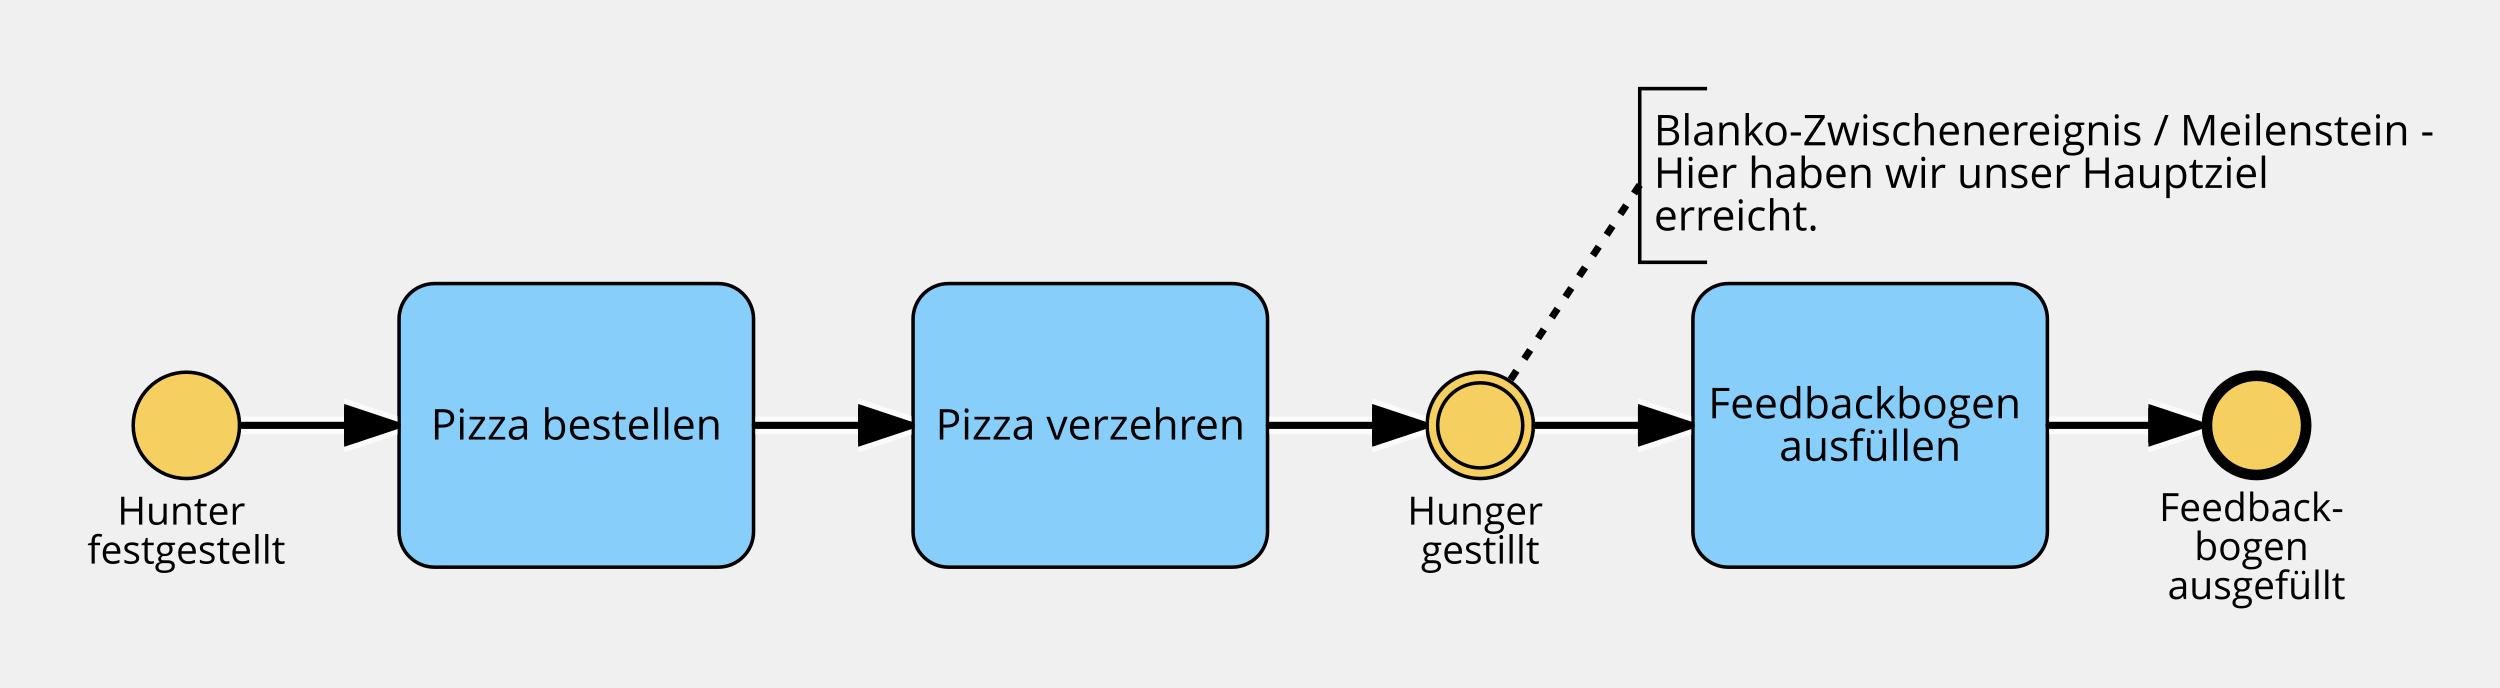
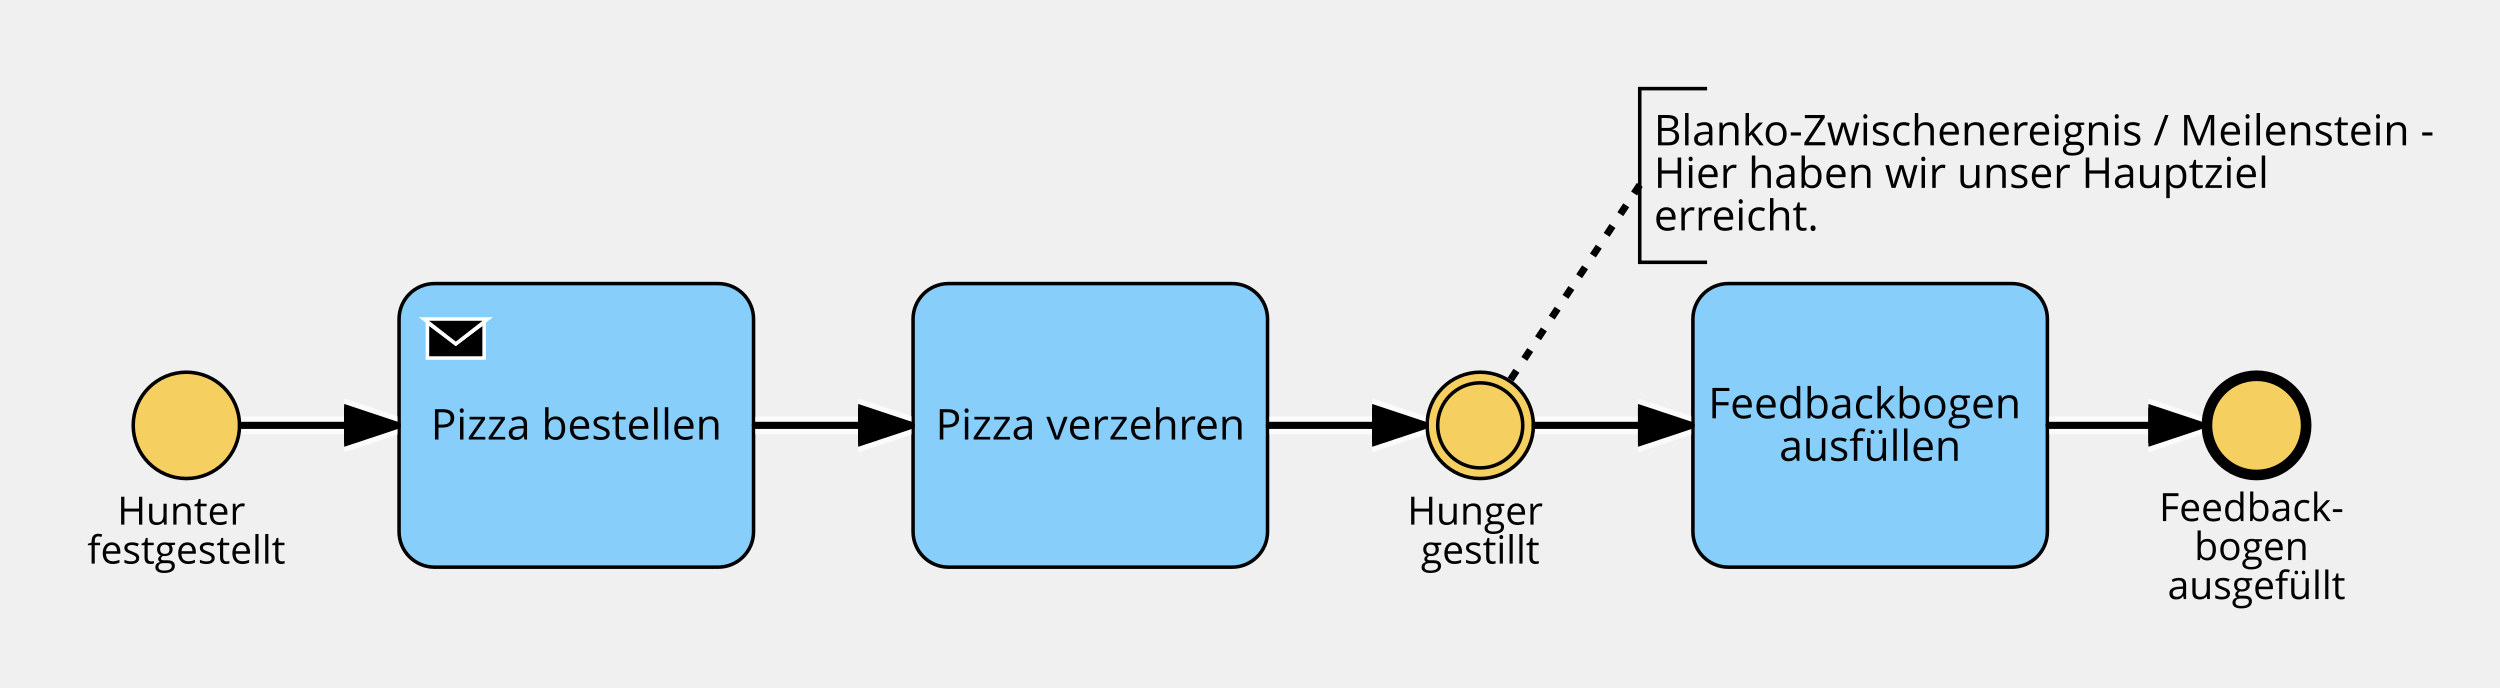
- <svg xmlns="http://www.w3.org/2000/svg" xmlns:ns1="http://oryx-editor.org" xmlns:ns2="http://schemas.microsoft.com/visio/2003/SVGExtensions/" baseProfile="full" generated="java" height="194" id="svg-canvas" ns1:signavioversion="13.10.1" version="1.1" width="705.264">
+ <svg xmlns="http://www.w3.org/2000/svg" xmlns:ns1="http://oryx-editor.org" xmlns:ns2="http://schemas.microsoft.com/visio/2003/SVGExtensions/" baseProfile="full" generated="java" height="194" id="svg-canvas" ns1:signavioversion="13.12.1" version="1.1" width="705.264">
  <defs>
-     <marker id="sid-7479395f-a7dd-4bb0-b9da-2e94cf642500start" markerHeight="11" markerUnits="userSpaceOnUse" markerWidth="17" orient="auto" refX="1" refY="5" />
-     <marker id="sid-7479395f-a7dd-4bb0-b9da-2e94cf642500start_shadow" markerHeight="11" markerUnits="userSpaceOnUse" markerWidth="17" orient="auto" refX="1" refY="5" stroke="white" stroke-linecap="butt" stroke-opacity="0.7" stroke-width="5" />
-     <marker id="sid-7479395f-a7dd-4bb0-b9da-2e94cf642500end" markerHeight="16" markerUnits="userSpaceOnUse" markerWidth="15" orient="auto" refX="15" refY="8">
-       <path d="M 0 3 L 15 8 L 0 13z" fill="#000000" id="sid-7479395f-a7dd-4bb0-b9da-2e94cf642500arrowhead" stroke="#000000" stroke-linejoin="round" stroke-width="2" />
-     </marker>
-     <marker id="sid-7479395f-a7dd-4bb0-b9da-2e94cf642500end_shadow" markerHeight="16" markerUnits="userSpaceOnUse" markerWidth="15" orient="auto" refX="15" refY="8" stroke="white" stroke-linecap="butt" stroke-opacity="0.7" stroke-width="5">
-       <path d="M 0 3 L 15 8 L 0 13z" fill="black" id="sid-7479395f-a7dd-4bb0-b9da-2e94cf642500arrowhead_shadow" stroke="white" stroke-linecap="butt" stroke-linejoin="round" stroke-opacity="0.7" stroke-width="5" />
-     </marker>
-     <marker id="sid-45403ad7-54df-4053-863e-037177cd9483start" markerHeight="11" markerUnits="userSpaceOnUse" markerWidth="17" orient="auto" refX="1" refY="5" />
-     <marker id="sid-45403ad7-54df-4053-863e-037177cd9483start_shadow" markerHeight="11" markerUnits="userSpaceOnUse" markerWidth="17" orient="auto" refX="1" refY="5" stroke="white" stroke-linecap="butt" stroke-opacity="0.7" stroke-width="5" />
-     <marker id="sid-45403ad7-54df-4053-863e-037177cd9483end" markerHeight="16" markerUnits="userSpaceOnUse" markerWidth="15" orient="auto" refX="15" refY="8">
-       <path d="M 0 3 L 15 8 L 0 13z" fill="#000000" id="sid-45403ad7-54df-4053-863e-037177cd9483arrowhead" stroke="#000000" stroke-linejoin="round" stroke-width="2" />
-     </marker>
-     <marker id="sid-45403ad7-54df-4053-863e-037177cd9483end_shadow" markerHeight="16" markerUnits="userSpaceOnUse" markerWidth="15" orient="auto" refX="15" refY="8" stroke="white" stroke-linecap="butt" stroke-opacity="0.7" stroke-width="5">
-       <path d="M 0 3 L 15 8 L 0 13z" fill="black" id="sid-45403ad7-54df-4053-863e-037177cd9483arrowhead_shadow" stroke="white" stroke-linecap="butt" stroke-linejoin="round" stroke-opacity="0.7" stroke-width="5" />
-     </marker>
-     <marker id="sid-5319b6cf-093a-4ed8-b839-ef2bc3489333start" markerHeight="11" markerUnits="userSpaceOnUse" markerWidth="17" orient="auto" refX="1" refY="5" />
-     <marker id="sid-5319b6cf-093a-4ed8-b839-ef2bc3489333start_shadow" markerHeight="11" markerUnits="userSpaceOnUse" markerWidth="17" orient="auto" refX="1" refY="5" stroke="white" stroke-linecap="butt" stroke-opacity="0.7" stroke-width="5" />
-     <marker id="sid-5319b6cf-093a-4ed8-b839-ef2bc3489333end" markerHeight="16" markerUnits="userSpaceOnUse" markerWidth="15" orient="auto" refX="15" refY="8">
-       <path d="M 0 3 L 15 8 L 0 13z" fill="#000000" id="sid-5319b6cf-093a-4ed8-b839-ef2bc3489333arrowhead" stroke="#000000" stroke-linejoin="round" stroke-width="2" />
-     </marker>
-     <marker id="sid-5319b6cf-093a-4ed8-b839-ef2bc3489333end_shadow" markerHeight="16" markerUnits="userSpaceOnUse" markerWidth="15" orient="auto" refX="15" refY="8" stroke="white" stroke-linecap="butt" stroke-opacity="0.7" stroke-width="5">
-       <path d="M 0 3 L 15 8 L 0 13z" fill="black" id="sid-5319b6cf-093a-4ed8-b839-ef2bc3489333arrowhead_shadow" stroke="white" stroke-linecap="butt" stroke-linejoin="round" stroke-opacity="0.7" stroke-width="5" />
-     </marker>
-     <marker id="sid-eea8f946-2813-4da9-9df4-934b1e400036start" markerHeight="11" markerUnits="userSpaceOnUse" markerWidth="17" orient="auto" refX="1" refY="5" />
-     <marker id="sid-eea8f946-2813-4da9-9df4-934b1e400036start_shadow" markerHeight="11" markerUnits="userSpaceOnUse" markerWidth="17" orient="auto" refX="1" refY="5" stroke="white" stroke-linecap="butt" stroke-opacity="0.7" stroke-width="5" />
-     <marker id="sid-eea8f946-2813-4da9-9df4-934b1e400036end" markerHeight="16" markerUnits="userSpaceOnUse" markerWidth="15" orient="auto" refX="15" refY="8">
-       <path d="M 0 3 L 15 8 L 0 13z" fill="#000000" id="sid-eea8f946-2813-4da9-9df4-934b1e400036arrowhead" stroke="#000000" stroke-linejoin="round" stroke-width="2" />
-     </marker>
-     <marker id="sid-eea8f946-2813-4da9-9df4-934b1e400036end_shadow" markerHeight="16" markerUnits="userSpaceOnUse" markerWidth="15" orient="auto" refX="15" refY="8" stroke="white" stroke-linecap="butt" stroke-opacity="0.7" stroke-width="5">
-       <path d="M 0 3 L 15 8 L 0 13z" fill="black" id="sid-eea8f946-2813-4da9-9df4-934b1e400036arrowhead_shadow" stroke="white" stroke-linecap="butt" stroke-linejoin="round" stroke-opacity="0.7" stroke-width="5" />
-     </marker>
-     <marker id="sid-cf0e9327-40df-4c38-a5e8-9b160d05a0d4start" markerHeight="11" markerUnits="userSpaceOnUse" markerWidth="17" orient="auto" refX="1" refY="5" />
-     <marker id="sid-cf0e9327-40df-4c38-a5e8-9b160d05a0d4start_shadow" markerHeight="11" markerUnits="userSpaceOnUse" markerWidth="17" orient="auto" refX="1" refY="5" stroke="white" stroke-linecap="butt" stroke-opacity="0.7" stroke-width="5" />
-     <marker id="sid-cf0e9327-40df-4c38-a5e8-9b160d05a0d4end" markerHeight="16" markerUnits="userSpaceOnUse" markerWidth="15" orient="auto" refX="15" refY="8">
-       <path d="M 0 3 L 15 8 L 0 13z" fill="#000000" id="sid-cf0e9327-40df-4c38-a5e8-9b160d05a0d4arrowhead" stroke="#000000" stroke-linejoin="round" stroke-width="2" />
-     </marker>
-     <marker id="sid-cf0e9327-40df-4c38-a5e8-9b160d05a0d4end_shadow" markerHeight="16" markerUnits="userSpaceOnUse" markerWidth="15" orient="auto" refX="15" refY="8" stroke="white" stroke-linecap="butt" stroke-opacity="0.7" stroke-width="5">
-       <path d="M 0 3 L 15 8 L 0 13z" fill="black" id="sid-cf0e9327-40df-4c38-a5e8-9b160d05a0d4arrowhead_shadow" stroke="white" stroke-linecap="butt" stroke-linejoin="round" stroke-opacity="0.7" stroke-width="5" />
+     <marker id="sid-acaae463-5da4-49b4-89a7-c49d28ced8c1start" markerHeight="11" markerUnits="userSpaceOnUse" markerWidth="17" orient="auto" refX="1" refY="5" />
+     <marker id="sid-acaae463-5da4-49b4-89a7-c49d28ced8c1start_shadow" markerHeight="11" markerUnits="userSpaceOnUse" markerWidth="17" orient="auto" refX="1" refY="5" stroke="white" stroke-linecap="butt" stroke-opacity="0.7" stroke-width="5" />
+     <marker id="sid-acaae463-5da4-49b4-89a7-c49d28ced8c1end" markerHeight="16" markerUnits="userSpaceOnUse" markerWidth="15" orient="auto" refX="15" refY="8">
+       <path d="M 0 3 L 15 8 L 0 13z" fill="#000000" id="sid-acaae463-5da4-49b4-89a7-c49d28ced8c1arrowhead" stroke="#000000" stroke-linejoin="round" stroke-width="2" />
+     </marker>
+     <marker id="sid-acaae463-5da4-49b4-89a7-c49d28ced8c1end_shadow" markerHeight="16" markerUnits="userSpaceOnUse" markerWidth="15" orient="auto" refX="15" refY="8" stroke="white" stroke-linecap="butt" stroke-opacity="0.7" stroke-width="5">
+       <path d="M 0 3 L 15 8 L 0 13z" fill="black" id="sid-acaae463-5da4-49b4-89a7-c49d28ced8c1arrowhead_shadow" stroke="white" stroke-linecap="butt" stroke-linejoin="round" stroke-opacity="0.7" stroke-width="5" />
+     </marker>
+     <marker id="sid-47309c37-f34e-4e19-af3f-9388e75046adstart" markerHeight="11" markerUnits="userSpaceOnUse" markerWidth="17" orient="auto" refX="1" refY="5" />
+     <marker id="sid-47309c37-f34e-4e19-af3f-9388e75046adstart_shadow" markerHeight="11" markerUnits="userSpaceOnUse" markerWidth="17" orient="auto" refX="1" refY="5" stroke="white" stroke-linecap="butt" stroke-opacity="0.7" stroke-width="5" />
+     <marker id="sid-47309c37-f34e-4e19-af3f-9388e75046adend" markerHeight="16" markerUnits="userSpaceOnUse" markerWidth="15" orient="auto" refX="15" refY="8">
+       <path d="M 0 3 L 15 8 L 0 13z" fill="#000000" id="sid-47309c37-f34e-4e19-af3f-9388e75046adarrowhead" stroke="#000000" stroke-linejoin="round" stroke-width="2" />
+     </marker>
+     <marker id="sid-47309c37-f34e-4e19-af3f-9388e75046adend_shadow" markerHeight="16" markerUnits="userSpaceOnUse" markerWidth="15" orient="auto" refX="15" refY="8" stroke="white" stroke-linecap="butt" stroke-opacity="0.7" stroke-width="5">
+       <path d="M 0 3 L 15 8 L 0 13z" fill="black" id="sid-47309c37-f34e-4e19-af3f-9388e75046adarrowhead_shadow" stroke="white" stroke-linecap="butt" stroke-linejoin="round" stroke-opacity="0.7" stroke-width="5" />
+     </marker>
+     <marker id="sid-b34c8422-6573-4df0-899e-cab8807c0e99start" markerHeight="11" markerUnits="userSpaceOnUse" markerWidth="17" orient="auto" refX="1" refY="5" />
+     <marker id="sid-b34c8422-6573-4df0-899e-cab8807c0e99start_shadow" markerHeight="11" markerUnits="userSpaceOnUse" markerWidth="17" orient="auto" refX="1" refY="5" stroke="white" stroke-linecap="butt" stroke-opacity="0.7" stroke-width="5" />
+     <marker id="sid-b34c8422-6573-4df0-899e-cab8807c0e99end" markerHeight="16" markerUnits="userSpaceOnUse" markerWidth="15" orient="auto" refX="15" refY="8">
+       <path d="M 0 3 L 15 8 L 0 13z" fill="#000000" id="sid-b34c8422-6573-4df0-899e-cab8807c0e99arrowhead" stroke="#000000" stroke-linejoin="round" stroke-width="2" />
+     </marker>
+     <marker id="sid-b34c8422-6573-4df0-899e-cab8807c0e99end_shadow" markerHeight="16" markerUnits="userSpaceOnUse" markerWidth="15" orient="auto" refX="15" refY="8" stroke="white" stroke-linecap="butt" stroke-opacity="0.7" stroke-width="5">
+       <path d="M 0 3 L 15 8 L 0 13z" fill="black" id="sid-b34c8422-6573-4df0-899e-cab8807c0e99arrowhead_shadow" stroke="white" stroke-linecap="butt" stroke-linejoin="round" stroke-opacity="0.7" stroke-width="5" />
+     </marker>
+     <marker id="sid-b00377d8-c2f5-475f-86c9-9c86e35ffab6start" markerHeight="11" markerUnits="userSpaceOnUse" markerWidth="17" orient="auto" refX="1" refY="5" />
+     <marker id="sid-b00377d8-c2f5-475f-86c9-9c86e35ffab6start_shadow" markerHeight="11" markerUnits="userSpaceOnUse" markerWidth="17" orient="auto" refX="1" refY="5" stroke="white" stroke-linecap="butt" stroke-opacity="0.7" stroke-width="5" />
+     <marker id="sid-b00377d8-c2f5-475f-86c9-9c86e35ffab6end" markerHeight="16" markerUnits="userSpaceOnUse" markerWidth="15" orient="auto" refX="15" refY="8">
+       <path d="M 0 3 L 15 8 L 0 13z" fill="#000000" id="sid-b00377d8-c2f5-475f-86c9-9c86e35ffab6arrowhead" stroke="#000000" stroke-linejoin="round" stroke-width="2" />
+     </marker>
+     <marker id="sid-b00377d8-c2f5-475f-86c9-9c86e35ffab6end_shadow" markerHeight="16" markerUnits="userSpaceOnUse" markerWidth="15" orient="auto" refX="15" refY="8" stroke="white" stroke-linecap="butt" stroke-opacity="0.7" stroke-width="5">
+       <path d="M 0 3 L 15 8 L 0 13z" fill="black" id="sid-b00377d8-c2f5-475f-86c9-9c86e35ffab6arrowhead_shadow" stroke="white" stroke-linecap="butt" stroke-linejoin="round" stroke-opacity="0.7" stroke-width="5" />
+     </marker>
+     <marker id="sid-08fed773-2953-457e-be7d-0bf8e322376astart" markerHeight="11" markerUnits="userSpaceOnUse" markerWidth="17" orient="auto" refX="1" refY="5" />
+     <marker id="sid-08fed773-2953-457e-be7d-0bf8e322376astart_shadow" markerHeight="11" markerUnits="userSpaceOnUse" markerWidth="17" orient="auto" refX="1" refY="5" stroke="white" stroke-linecap="butt" stroke-opacity="0.7" stroke-width="5" />
+     <marker id="sid-08fed773-2953-457e-be7d-0bf8e322376aend" markerHeight="16" markerUnits="userSpaceOnUse" markerWidth="15" orient="auto" refX="15" refY="8">
+       <path d="M 0 3 L 15 8 L 0 13z" fill="#000000" id="sid-08fed773-2953-457e-be7d-0bf8e322376aarrowhead" stroke="#000000" stroke-linejoin="round" stroke-width="2" />
+     </marker>
+     <marker id="sid-08fed773-2953-457e-be7d-0bf8e322376aend_shadow" markerHeight="16" markerUnits="userSpaceOnUse" markerWidth="15" orient="auto" refX="15" refY="8" stroke="white" stroke-linecap="butt" stroke-opacity="0.7" stroke-width="5">
+       <path d="M 0 3 L 15 8 L 0 13z" fill="black" id="sid-08fed773-2953-457e-be7d-0bf8e322376aarrowhead_shadow" stroke="white" stroke-linecap="butt" stroke-linejoin="round" stroke-opacity="0.7" stroke-width="5" />
    </marker>
  </defs>
  <g font-family="'Open Sans', 'Kanit', 'Ezra SIL', 'DejaVu Sans', HanaMinA, HanaMinB, sans-serif" font-size="12" font-size-adjust="none" font-style="normal" font-variant="normal" font-weight="normal" stroke="black">
    <g class="stencils" transform="translate(-172.421, -85)">
      <g class="me" />
      <g class="children">
        <g id="svg-sid-D3F85F6A-5DB2-4E08-8F15-B62AC4B843D5">
          <g class="stencils" transform="translate(210, 190)">
            <g class="me">
              <g pointer-events="fill" title="Startereignis">
                <defs>
-                   <radialGradient cx="10%" cy="10%" fx="10%" fy="10%" id="sid-e8379e02-b564-42f3-acfe-1c3e43339c61background" r="100%">
-                     <stop offset="0" stop-color="#ffffff" stop-opacity="1" />
-                     <stop id="sid-e8379e02-b564-42f3-acfe-1c3e43339c61fill_el" offset="100%" stop-color="#f6cf61" stop-opacity="1" />
-                   </radialGradient>
-                 </defs>
-                 <circle cx="15" cy="15" fill="#F6CF61" id="sid-e8379e02-b564-42f3-acfe-1c3e43339c61bg_frame" r="15" stroke="#000000" stroke-width="1" />
-                 <text ns1:align="center top" fill="#000000" font-size="11" ns1:fontSize="11" id="sid-e8379e02-b564-42f3-acfe-1c3e43339c61text_name" letter-spacing="-0.01px" stroke="black" stroke-width="0pt" text-anchor="middle" ns1:textWidth="-1" transform="rotate(0)" x="15" y="32">
+                   <radialGradient cx="10%" cy="10%" fx="10%" fy="10%" id="sid-7f00c581-c414-4906-bc41-009c77cb56bebackground" r="100%">
+                     <stop offset="0" stop-color="#ffffff" stop-opacity="1" />
+                     <stop id="sid-7f00c581-c414-4906-bc41-009c77cb56befill_el" offset="100%" stop-color="#f6cf61" stop-opacity="1" />
+                   </radialGradient>
+                 </defs>
+                 <circle cx="15" cy="15" fill="#F6CF61" id="sid-7f00c581-c414-4906-bc41-009c77cb56bebg_frame" r="15" stroke="#000000" stroke-width="1" />
+                 <text ns1:align="center top" fill="#000000" font-size="11" ns1:fontSize="11" id="sid-7f00c581-c414-4906-bc41-009c77cb56betext_name" letter-spacing="-0.01px" stroke="black" stroke-width="0pt" text-anchor="middle" ns1:textWidth="-1" transform="rotate(0)" x="15" y="32">
                  <tspan dy="11" x="15" y="32">Hunter<ns2:newlineChar />
                  </tspan>
                  <tspan dy="22" x="15" y="32">festgestellt</tspan>
                </text>
              </g>
            </g>
            <g class="children" />
            <g class="edge" />
            <g class="topchildren" />
            <g class="overlays stripable-element-force" />
          </g>
          <g class="controls">
            <g class="dockers" />
            <g class="magnets" />
          </g>
        </g>
        <g id="svg-sid-88BD313F-B6A3-4C40-96AD-2506EB229CE3">
          <g class="stencils" transform="translate(285, 165)">
            <g class="me">
              <g ns1:minimumSize="50 40" pointer-events="fill" title="Task">
                <defs>
-                   <radialGradient cx="10%" cy="10%" fx="10%" fy="10%" id="sid-a858f3a7-797c-4dbc-9f50-f25ce6e66c6cbackground" r="100%">
-                     <stop offset="0" stop-color="#ffffff" stop-opacity="1" />
-                     <stop id="sid-a858f3a7-797c-4dbc-9f50-f25ce6e66c6cfill_el" offset="100%" stop-color="#87cefa" stop-opacity="1" />
-                   </radialGradient>
-                 </defs>
-                 <rect fill="#87CEFA" height="80" id="sid-a858f3a7-797c-4dbc-9f50-f25ce6e66c6cbg_frame" ns1:resize="vertical horizontal" rx="10" ry="10" stroke="#000000" stroke-width="1" width="100" x="0" y="0" />
-                 <text ns1:align="center middle" fill="#000000" ns1:fittoelem="sid-a858f3a7-797c-4dbc-9f50-f25ce6e66c6ctext_frame" font-size="12" ns1:fontSize="12" id="sid-a858f3a7-797c-4dbc-9f50-f25ce6e66c6ctext_name" letter-spacing="-0.01px" stroke="black" stroke-width="0pt" text-anchor="middle" ns1:textWidth="94" transform="rotate(0)" x="50" y="40">
+                   <radialGradient cx="10%" cy="10%" fx="10%" fy="10%" id="sid-4fb1f076-02ac-47a5-976d-26801dc94c5abackground" r="100%">
+                     <stop offset="0" stop-color="#ffffff" stop-opacity="1" />
+                     <stop id="sid-4fb1f076-02ac-47a5-976d-26801dc94c5afill_el" offset="100%" stop-color="#87cefa" stop-opacity="1" />
+                   </radialGradient>
+                 </defs>
+                 <rect fill="#87CEFA" height="80" id="sid-4fb1f076-02ac-47a5-976d-26801dc94c5abg_frame" ns1:resize="vertical horizontal" rx="10" ry="10" stroke="#000000" stroke-width="1" width="100" x="0" y="0" />
+                 <text ns1:align="center middle" fill="#000000" ns1:fittoelem="sid-4fb1f076-02ac-47a5-976d-26801dc94c5atext_frame" font-size="12" ns1:fontSize="12" id="sid-4fb1f076-02ac-47a5-976d-26801dc94c5atext_name" letter-spacing="-0.01px" stroke="black" stroke-width="0pt" text-anchor="middle" ns1:textWidth="94" transform="rotate(0)" x="50" y="40">
                  <tspan dy="4" x="50" y="40">Pizza bestellen</tspan>
                </text>
-                 <g display="inherit" id="sid-a858f3a7-797c-4dbc-9f50-f25ce6e66c6cnone" />
+                 <g display="inherit" id="sid-4fb1f076-02ac-47a5-976d-26801dc94c5asendTask">
+                   <path ns1:anchors="top left" d="M8 11 L8 21 L24 21 L24 11 L16 17 z" fill="#000000" id="sid-4fb1f076-02ac-47a5-976d-26801dc94c5asendTaskpath" stroke="white" stroke-width="1" />
+                   <path ns1:anchors="top left" d="M7 10 L16 17 L25 10 z" fill="#000000" id="sid-4fb1f076-02ac-47a5-976d-26801dc94c5asendTaskpath2" stroke="white" stroke-width="1" />
+                 </g>
+                 <g display="inherit" id="sid-4fb1f076-02ac-47a5-976d-26801dc94c5anone" />
              </g>
            </g>
            <g class="children" />
            <g class="edge" />
            <g class="topchildren" />
            <g class="overlays stripable-element-force" />
          </g>
          <g class="controls">
            <g class="dockers" />
            <g class="magnets" />
          </g>
        </g>
        <g id="svg-sid-88BB1331-C946-483A-B854-F38E8D09FEC4">
          <g class="stencils" transform="translate(430, 165)">
            <g class="me">
              <g ns1:minimumSize="50 40" pointer-events="fill" title="Task">
                <defs>
-                   <radialGradient cx="10%" cy="10%" fx="10%" fy="10%" id="sid-2a7529b1-196c-442c-a652-c98445ea2fc6background" r="100%">
-                     <stop offset="0" stop-color="#ffffff" stop-opacity="1" />
-                     <stop id="sid-2a7529b1-196c-442c-a652-c98445ea2fc6fill_el" offset="100%" stop-color="#87cefa" stop-opacity="1" />
-                   </radialGradient>
-                 </defs>
-                 <rect fill="#87CEFA" height="80" id="sid-2a7529b1-196c-442c-a652-c98445ea2fc6bg_frame" ns1:resize="vertical horizontal" rx="10" ry="10" stroke="#000000" stroke-width="1" width="100" x="0" y="0" />
-                 <text ns1:align="center middle" fill="#000000" ns1:fittoelem="sid-2a7529b1-196c-442c-a652-c98445ea2fc6text_frame" font-size="12" ns1:fontSize="12" id="sid-2a7529b1-196c-442c-a652-c98445ea2fc6text_name" letter-spacing="-0.01px" stroke="black" stroke-width="0pt" text-anchor="middle" ns1:textWidth="94" transform="rotate(0)" x="50" y="40">
+                   <radialGradient cx="10%" cy="10%" fx="10%" fy="10%" id="sid-c86e9425-2234-4ac6-8eb4-b296d56ab19fbackground" r="100%">
+                     <stop offset="0" stop-color="#ffffff" stop-opacity="1" />
+                     <stop id="sid-c86e9425-2234-4ac6-8eb4-b296d56ab19ffill_el" offset="100%" stop-color="#87cefa" stop-opacity="1" />
+                   </radialGradient>
+                 </defs>
+                 <rect fill="#87CEFA" height="80" id="sid-c86e9425-2234-4ac6-8eb4-b296d56ab19fbg_frame" ns1:resize="vertical horizontal" rx="10" ry="10" stroke="#000000" stroke-width="1" width="100" x="0" y="0" />
+                 <text ns1:align="center middle" fill="#000000" ns1:fittoelem="sid-c86e9425-2234-4ac6-8eb4-b296d56ab19ftext_frame" font-size="12" ns1:fontSize="12" id="sid-c86e9425-2234-4ac6-8eb4-b296d56ab19ftext_name" letter-spacing="-0.01px" stroke="black" stroke-width="0pt" text-anchor="middle" ns1:textWidth="94" transform="rotate(0)" x="50" y="40">
                  <tspan dy="4" x="50" y="40">Pizza verzehren</tspan>
                </text>
-                 <g display="inherit" id="sid-2a7529b1-196c-442c-a652-c98445ea2fc6none" />
+                 <g display="inherit" id="sid-c86e9425-2234-4ac6-8eb4-b296d56ab19fnone" />
              </g>
            </g>
            <g class="children" />
            <g class="edge" />
            <g class="topchildren" />
            <g class="overlays stripable-element-force" />
          </g>
          <g class="controls">
            <g class="dockers" />
            <g class="magnets" />
          </g>
        </g>
        <g id="svg-sid-A92F1BE1-58A6-48DF-B760-4BE17FD67819">
          <g class="stencils" transform="translate(575, 190)">
            <g class="me">
              <g pointer-events="fill" title="Zwischenereignis">
                <defs>
-                   <radialGradient cx="10%" cy="10%" fx="10%" fy="10%" id="sid-6f1cbbb0-326d-49f6-a99d-b99c27d9014fbackground" r="100%">
-                     <stop offset="0" stop-color="#ffffff" stop-opacity="1" />
-                     <stop id="sid-6f1cbbb0-326d-49f6-a99d-b99c27d9014ffill_el" offset="100%" stop-color="#f6cf61" stop-opacity="1" />
-                   </radialGradient>
-                 </defs>
-                 <circle cx="15" cy="15" fill="#F6CF61" id="sid-6f1cbbb0-326d-49f6-a99d-b99c27d9014fbg_frame" r="15" stroke="#000000" stroke-width="1" />
-                 <circle cx="15" cy="15" fill="none" id="sid-6f1cbbb0-326d-49f6-a99d-b99c27d9014fframe" r="12" stroke="#000000" stroke-width="1" />
-                 <text ns1:align="center top" fill="#000000" font-size="11" ns1:fontSize="11" id="sid-6f1cbbb0-326d-49f6-a99d-b99c27d9014ftext_name" letter-spacing="-0.01px" stroke="black" stroke-width="0pt" text-anchor="middle" ns1:textWidth="-1" transform="rotate(0)" x="15" y="32">
+                   <radialGradient cx="10%" cy="10%" fx="10%" fy="10%" id="sid-fdd8f3e1-75ce-4858-84af-ed5c7ee0b6d8background" r="100%">
+                     <stop offset="0" stop-color="#ffffff" stop-opacity="1" />
+                     <stop id="sid-fdd8f3e1-75ce-4858-84af-ed5c7ee0b6d8fill_el" offset="100%" stop-color="#f6cf61" stop-opacity="1" />
+                   </radialGradient>
+                 </defs>
+                 <circle cx="15" cy="15" fill="#F6CF61" id="sid-fdd8f3e1-75ce-4858-84af-ed5c7ee0b6d8bg_frame" r="15" stroke="#000000" stroke-width="1" />
+                 <circle cx="15" cy="15" fill="none" id="sid-fdd8f3e1-75ce-4858-84af-ed5c7ee0b6d8frame" r="12" stroke="#000000" stroke-width="1" />
+                 <text ns1:align="center top" fill="#000000" font-size="11" ns1:fontSize="11" id="sid-fdd8f3e1-75ce-4858-84af-ed5c7ee0b6d8text_name" letter-spacing="-0.01px" stroke="black" stroke-width="0pt" text-anchor="middle" ns1:textWidth="-1" transform="rotate(0)" x="15" y="32">
                  <tspan dy="11" x="15" y="32">Hunger<ns2:newlineChar />
                  </tspan>
                  <tspan dy="22" x="15" y="32">gestillt</tspan>
                </text>
              </g>
            </g>
            <g class="children" />
            <g class="edge" />
            <g class="topchildren" />
            <g class="overlays stripable-element-force" />
          </g>
          <g class="controls">
            <g class="dockers" />
            <g class="magnets" />
          </g>
        </g>
        <g id="svg-sid-B73A5142-CF33-4944-9344-42B6186A2C34">
          <g class="stencils" transform="translate(650, 165)">
            <g class="me">
              <g ns1:minimumSize="50 40" pointer-events="fill" title="Task">
                <defs>
-                   <radialGradient cx="10%" cy="10%" fx="10%" fy="10%" id="sid-8f4ce423-3891-48bd-8502-1eda273b6444background" r="100%">
-                     <stop offset="0" stop-color="#ffffff" stop-opacity="1" />
-                     <stop id="sid-8f4ce423-3891-48bd-8502-1eda273b6444fill_el" offset="100%" stop-color="#87cefa" stop-opacity="1" />
-                   </radialGradient>
-                 </defs>
-                 <rect fill="#87CEFA" height="80" id="sid-8f4ce423-3891-48bd-8502-1eda273b6444bg_frame" ns1:resize="vertical horizontal" rx="10" ry="10" stroke="#000000" stroke-width="1" width="100" x="0" y="0" />
-                 <text ns1:align="center middle" fill="#000000" ns1:fittoelem="sid-8f4ce423-3891-48bd-8502-1eda273b6444text_frame" font-size="12" ns1:fontSize="12" id="sid-8f4ce423-3891-48bd-8502-1eda273b6444text_name" letter-spacing="-0.01px" stroke="black" stroke-width="0pt" text-anchor="middle" ns1:textWidth="94" transform="rotate(0)" x="50" y="40">
+                   <radialGradient cx="10%" cy="10%" fx="10%" fy="10%" id="sid-4b8711c4-dcf7-41c4-9c25-bb2616648b39background" r="100%">
+                     <stop offset="0" stop-color="#ffffff" stop-opacity="1" />
+                     <stop id="sid-4b8711c4-dcf7-41c4-9c25-bb2616648b39fill_el" offset="100%" stop-color="#87cefa" stop-opacity="1" />
+                   </radialGradient>
+                 </defs>
+                 <rect fill="#87CEFA" height="80" id="sid-4b8711c4-dcf7-41c4-9c25-bb2616648b39bg_frame" ns1:resize="vertical horizontal" rx="10" ry="10" stroke="#000000" stroke-width="1" width="100" x="0" y="0" />
+                 <text ns1:align="center middle" fill="#000000" ns1:fittoelem="sid-4b8711c4-dcf7-41c4-9c25-bb2616648b39text_frame" font-size="12" ns1:fontSize="12" id="sid-4b8711c4-dcf7-41c4-9c25-bb2616648b39text_name" letter-spacing="-0.01px" stroke="black" stroke-width="0pt" text-anchor="middle" ns1:textWidth="94" transform="rotate(0)" x="50" y="40">
                  <tspan dy="-2" x="50" y="40">Feedbackbogen<ns2:newlineChar />
                  </tspan>
                  <tspan dy="10" x="50" y="40">ausfüllen</tspan>
                </text>
-                 <g display="inherit" id="sid-8f4ce423-3891-48bd-8502-1eda273b6444none" />
+                 <g display="inherit" id="sid-4b8711c4-dcf7-41c4-9c25-bb2616648b39none" />
              </g>
            </g>
            <g class="children" />
            <g class="edge" />
            <g class="topchildren" />
            <g class="overlays stripable-element-force" />
          </g>
          <g class="controls">
            <g class="dockers" />
            <g class="magnets" />
          </g>
        </g>
        <g id="svg-sid-6A304E6B-44FF-4689-9244-1F2ED12A8256">
          <g class="stencils" transform="translate(795, 191)">
            <g class="me">
              <g pointer-events="fill" title="Endereignis">
                <defs>
-                   <radialGradient cx="10%" cy="10%" fx="10%" fy="10%" id="sid-14dd93d7-4bea-4401-a7ba-e29f41e55430background" r="100%">
-                     <stop offset="0" stop-color="#ffffff" stop-opacity="1" />
-                     <stop id="sid-14dd93d7-4bea-4401-a7ba-e29f41e55430fill_el" offset="100%" stop-color="#f6cf61" stop-opacity="1" />
-                   </radialGradient>
-                 </defs>
-                 <circle cx="14" cy="14" fill="#F6CF61" id="sid-14dd93d7-4bea-4401-a7ba-e29f41e55430bg_frame" r="14" stroke="#000000" stroke-width="3" />
-                 <text ns1:align="center top" fill="#000000" font-size="11" ns1:fontSize="11" id="sid-14dd93d7-4bea-4401-a7ba-e29f41e55430text_name" letter-spacing="-0.01px" stroke="black" stroke-width="0pt" text-anchor="middle" ns1:textWidth="-1" transform="rotate(0)" x="14" y="30">
+                   <radialGradient cx="10%" cy="10%" fx="10%" fy="10%" id="sid-42b0529e-ed49-4167-82e2-2d840679e569background" r="100%">
+                     <stop offset="0" stop-color="#ffffff" stop-opacity="1" />
+                     <stop id="sid-42b0529e-ed49-4167-82e2-2d840679e569fill_el" offset="100%" stop-color="#f6cf61" stop-opacity="1" />
+                   </radialGradient>
+                 </defs>
+                 <circle cx="14" cy="14" fill="#F6CF61" id="sid-42b0529e-ed49-4167-82e2-2d840679e569bg_frame" r="14" stroke="#000000" stroke-width="3" />
+                 <text ns1:align="center top" fill="#000000" font-size="11" ns1:fontSize="11" id="sid-42b0529e-ed49-4167-82e2-2d840679e569text_name" letter-spacing="-0.01px" stroke="black" stroke-width="0pt" text-anchor="middle" ns1:textWidth="-1" transform="rotate(0)" x="14" y="30">
                  <tspan dy="11" x="14" y="30">Feedback-<ns2:newlineChar />
                  </tspan>
                  <tspan dy="22" x="14" y="30">bogen<ns2:newlineChar />
                  </tspan>
                  <tspan dy="33" x="14" y="30">ausgefüllt</tspan>
                </text>
              </g>
            </g>
            <g class="children" />
            <g class="edge" />
            <g class="topchildren" />
            <g class="overlays stripable-element-force" />
          </g>
          <g class="controls">
            <g class="dockers" />
            <g class="magnets" />
          </g>
        </g>
        <g id="svg-sid-167FAF68-941C-45ED-83FC-2498CA31B40F">
          <g class="stencils" transform="translate(635, 110)">
            <g class="me">
              <g ns1:minimumSize="10 20" pointer-events="all" title="Textanmerkung">
-                 <rect fill="none" height="50" id="sid-d9bc25fe-c04c-43c7-8be2-0c2413048f2btextannotationrect" ns1:resize="vertical horizontal" stroke="black" stroke-width="0" width="210" x="0" y="0" />
-                 <g display="inherit" id="sid-d9bc25fe-c04c-43c7-8be2-0c2413048f2bleft-aligned">
-                   <path ns1:anchors="bottom top left" d="M19 0 L0 0 L0 49 L19 49 " fill="none" id="sid-d9bc25fe-c04c-43c7-8be2-0c2413048f2bframe-left" stroke="#000000" stroke-width="1" />
-                   <text ns1:align="left middle" ns1:anchors="left" ns1:fittoelem="sid-d9bc25fe-c04c-43c7-8be2-0c2413048f2btextannotationrect" font-size="12" ns1:fontSize="12" id="sid-d9bc25fe-c04c-43c7-8be2-0c2413048f2btext-left" letter-spacing="-0.01px" stroke="black" stroke-width="0pt" text-anchor="start" ns1:textWidth="210" transform="rotate(0)" x="4" y="24">
+                 <rect fill="none" height="50" id="sid-c190bfe6-3bff-4586-ac6e-6a29ed4bb208textannotationrect" ns1:resize="vertical horizontal" stroke="black" stroke-width="0" width="210" x="0" y="0" />
+                 <g display="inherit" id="sid-c190bfe6-3bff-4586-ac6e-6a29ed4bb208left-aligned">
+                   <path ns1:anchors="top left bottom" d="M19 0 L0 0 L0 49 L19 49 " fill="none" id="sid-c190bfe6-3bff-4586-ac6e-6a29ed4bb208frame-left" stroke="#000000" stroke-width="1" />
+                   <text ns1:align="left middle" ns1:anchors="left" ns1:fittoelem="sid-c190bfe6-3bff-4586-ac6e-6a29ed4bb208textannotationrect" font-size="12" ns1:fontSize="12" id="sid-c190bfe6-3bff-4586-ac6e-6a29ed4bb208text-left" letter-spacing="-0.01px" stroke="black" stroke-width="0pt" text-anchor="start" ns1:textWidth="210" transform="rotate(0)" x="4" y="24">
                    <tspan dy="-8" x="4" y="24">Blanko-Zwischenereignis / Meilenstein -<ns2:newlineChar />
                    </tspan>
                    <tspan dy="4" x="4" y="24">Hier haben wir unser Hauptziel<ns2:newlineChar />
                    </tspan>
                    <tspan dy="16" x="4" y="24">erreicht.</tspan>
                  </text>
                </g>
              </g>
            </g>
            <g class="children" />
            <g class="edge" />
            <g class="topchildren" />
            <g class="overlays stripable-element-force" />
          </g>
          <g class="controls">
            <g class="dockers" />
            <g class="magnets" />
          </g>
        </g>
      </g>
      <g class="edge">
        <g id="svg-sid-4874A082-2A0B-4835-82B3-A2DD54D0E6F6">
          <g class="stencils">
            <g class="me">
-               <g id="sid-7479395f-a7dd-4bb0-b9da-2e94cf642500edge" pointer-events="painted">
-                 <path d="M240.5 205 L284.5 205 " fill="none" id="sid-7479395f-a7dd-4bb0-b9da-2e94cf642500bg_frame_shadow" marker-end="url(#sid-7479395f-a7dd-4bb0-b9da-2e94cf642500end_shadow)" marker-start="url(#sid-7479395f-a7dd-4bb0-b9da-2e94cf642500start_shadow)" stroke="white" stroke-linecap="butt" stroke-linejoin="round" stroke-opacity="0.7" stroke-width="5" />
-                 <path d="M240.5 205 L284.5 205 " fill="none" id="sid-7479395f-a7dd-4bb0-b9da-2e94cf642500bg_frame" marker-end="url(#sid-7479395f-a7dd-4bb0-b9da-2e94cf642500end)" marker-start="url(#sid-7479395f-a7dd-4bb0-b9da-2e94cf642500start)" stroke="#000000" stroke-linecap="round" stroke-linejoin="round" stroke-width="2" />
-               </g>
-               <text ns1:align="left bottom" ns1:edgePosition="starttop" font-size="12" ns1:fontSize="12" id="sid-7479395f-a7dd-4bb0-b9da-2e94cf642500text_name" letter-spacing="-0.01px" ns1:rotate="360" stroke-width="0pt" text-anchor="start" ns1:textWidth="-1" transform="rotate(360, 240.5, 205)" x="248.5" y="197" />
+               <g id="sid-acaae463-5da4-49b4-89a7-c49d28ced8c1edge" pointer-events="painted">
+                 <path d="M240.5 205 L284.5 205 " fill="none" id="sid-acaae463-5da4-49b4-89a7-c49d28ced8c1bg_frame_shadow" marker-end="url(#sid-acaae463-5da4-49b4-89a7-c49d28ced8c1end_shadow)" marker-start="url(#sid-acaae463-5da4-49b4-89a7-c49d28ced8c1start_shadow)" stroke="white" stroke-linecap="butt" stroke-linejoin="round" stroke-opacity="0.7" stroke-width="5" />
+                 <path d="M240.5 205 L284.5 205 " fill="none" id="sid-acaae463-5da4-49b4-89a7-c49d28ced8c1bg_frame" marker-end="url(#sid-acaae463-5da4-49b4-89a7-c49d28ced8c1end)" marker-start="url(#sid-acaae463-5da4-49b4-89a7-c49d28ced8c1start)" stroke="#000000" stroke-linecap="round" stroke-linejoin="round" stroke-width="2" />
+               </g>
+               <text ns1:align="left bottom" ns1:edgePosition="starttop" font-size="12" ns1:fontSize="12" id="sid-acaae463-5da4-49b4-89a7-c49d28ced8c1text_name" letter-spacing="-0.01px" ns1:rotate="360" stroke-width="0pt" text-anchor="start" ns1:textWidth="-1" transform="rotate(360, 240.5, 205)" x="248.5" y="197" />
            </g>
            <g class="children" transform="translate(240.5, 205)" />
            <g class="edge" />
            <g class="topchildren" />
            <g class="overlays stripable-element-force" />
          </g>
          <g class="controls">
            <g class="dockers" />
            <g class="magnets" />
          </g>
        </g>
        <g id="svg-sid-3673ABED-DB46-4070-8821-D84A346B55EE">
          <g class="stencils">
            <g class="me">
-               <g id="sid-45403ad7-54df-4053-863e-037177cd9483edge" pointer-events="painted">
-                 <path d="M385.5 205 L429.5 205 " fill="none" id="sid-45403ad7-54df-4053-863e-037177cd9483bg_frame_shadow" marker-end="url(#sid-45403ad7-54df-4053-863e-037177cd9483end_shadow)" marker-start="url(#sid-45403ad7-54df-4053-863e-037177cd9483start_shadow)" stroke="white" stroke-linecap="butt" stroke-linejoin="round" stroke-opacity="0.7" stroke-width="5" />
-                 <path d="M385.5 205 L429.5 205 " fill="none" id="sid-45403ad7-54df-4053-863e-037177cd9483bg_frame" marker-end="url(#sid-45403ad7-54df-4053-863e-037177cd9483end)" marker-start="url(#sid-45403ad7-54df-4053-863e-037177cd9483start)" stroke="#000000" stroke-linecap="round" stroke-linejoin="round" stroke-width="2" />
-               </g>
-               <text ns1:align="left bottom" ns1:edgePosition="starttop" font-size="12" ns1:fontSize="12" id="sid-45403ad7-54df-4053-863e-037177cd9483text_name" letter-spacing="-0.01px" ns1:rotate="360" stroke-width="0pt" text-anchor="start" ns1:textWidth="-1" transform="rotate(360, 385.5, 205)" x="393.5" y="197" />
+               <g id="sid-47309c37-f34e-4e19-af3f-9388e75046adedge" pointer-events="painted">
+                 <path d="M385.5 205 L429.5 205 " fill="none" id="sid-47309c37-f34e-4e19-af3f-9388e75046adbg_frame_shadow" marker-end="url(#sid-47309c37-f34e-4e19-af3f-9388e75046adend_shadow)" marker-start="url(#sid-47309c37-f34e-4e19-af3f-9388e75046adstart_shadow)" stroke="white" stroke-linecap="butt" stroke-linejoin="round" stroke-opacity="0.7" stroke-width="5" />
+                 <path d="M385.5 205 L429.5 205 " fill="none" id="sid-47309c37-f34e-4e19-af3f-9388e75046adbg_frame" marker-end="url(#sid-47309c37-f34e-4e19-af3f-9388e75046adend)" marker-start="url(#sid-47309c37-f34e-4e19-af3f-9388e75046adstart)" stroke="#000000" stroke-linecap="round" stroke-linejoin="round" stroke-width="2" />
+               </g>
+               <text ns1:align="left bottom" ns1:edgePosition="starttop" font-size="12" ns1:fontSize="12" id="sid-47309c37-f34e-4e19-af3f-9388e75046adtext_name" letter-spacing="-0.01px" ns1:rotate="360" stroke-width="0pt" text-anchor="start" ns1:textWidth="-1" transform="rotate(360, 385.5, 205)" x="393.5" y="197" />
            </g>
            <g class="children" transform="translate(385.5, 205)" />
            <g class="edge" />
            <g class="topchildren" />
            <g class="overlays stripable-element-force" />
          </g>
          <g class="controls">
            <g class="dockers" />
            <g class="magnets" />
          </g>
        </g>
        <g id="svg-sid-FD88B3DA-815B-4F1E-9F66-446F6A90F58F">
          <g class="stencils">
            <g class="me">
-               <g id="sid-5319b6cf-093a-4ed8-b839-ef2bc3489333edge" pointer-events="painted">
-                 <path d="M530.5 205 L574.5 205 " fill="none" id="sid-5319b6cf-093a-4ed8-b839-ef2bc3489333bg_frame_shadow" marker-end="url(#sid-5319b6cf-093a-4ed8-b839-ef2bc3489333end_shadow)" marker-start="url(#sid-5319b6cf-093a-4ed8-b839-ef2bc3489333start_shadow)" stroke="white" stroke-linecap="butt" stroke-linejoin="round" stroke-opacity="0.7" stroke-width="5" />
-                 <path d="M530.5 205 L574.5 205 " fill="none" id="sid-5319b6cf-093a-4ed8-b839-ef2bc3489333bg_frame" marker-end="url(#sid-5319b6cf-093a-4ed8-b839-ef2bc3489333end)" marker-start="url(#sid-5319b6cf-093a-4ed8-b839-ef2bc3489333start)" stroke="#000000" stroke-linecap="round" stroke-linejoin="round" stroke-width="2" />
-               </g>
-               <text ns1:align="left bottom" ns1:edgePosition="starttop" font-size="12" ns1:fontSize="12" id="sid-5319b6cf-093a-4ed8-b839-ef2bc3489333text_name" letter-spacing="-0.01px" ns1:rotate="360" stroke-width="0pt" text-anchor="start" ns1:textWidth="-1" transform="rotate(360, 530.5, 205)" x="538.5" y="197" />
+               <g id="sid-b34c8422-6573-4df0-899e-cab8807c0e99edge" pointer-events="painted">
+                 <path d="M530.5 205 L574.5 205 " fill="none" id="sid-b34c8422-6573-4df0-899e-cab8807c0e99bg_frame_shadow" marker-end="url(#sid-b34c8422-6573-4df0-899e-cab8807c0e99end_shadow)" marker-start="url(#sid-b34c8422-6573-4df0-899e-cab8807c0e99start_shadow)" stroke="white" stroke-linecap="butt" stroke-linejoin="round" stroke-opacity="0.7" stroke-width="5" />
+                 <path d="M530.5 205 L574.5 205 " fill="none" id="sid-b34c8422-6573-4df0-899e-cab8807c0e99bg_frame" marker-end="url(#sid-b34c8422-6573-4df0-899e-cab8807c0e99end)" marker-start="url(#sid-b34c8422-6573-4df0-899e-cab8807c0e99start)" stroke="#000000" stroke-linecap="round" stroke-linejoin="round" stroke-width="2" />
+               </g>
+               <text ns1:align="left bottom" ns1:edgePosition="starttop" font-size="12" ns1:fontSize="12" id="sid-b34c8422-6573-4df0-899e-cab8807c0e99text_name" letter-spacing="-0.01px" ns1:rotate="360" stroke-width="0pt" text-anchor="start" ns1:textWidth="-1" transform="rotate(360, 530.5, 205)" x="538.5" y="197" />
            </g>
            <g class="children" transform="translate(530.5, 205)" />
            <g class="edge" />
            <g class="topchildren" />
            <g class="overlays stripable-element-force" />
          </g>
          <g class="controls">
            <g class="dockers" />
            <g class="magnets" />
          </g>
        </g>
        <g id="svg-sid-1CAFE672-BE5F-49FB-A46F-58E32D5A9D5A">
          <g class="stencils">
            <g class="me">
-               <g id="sid-eea8f946-2813-4da9-9df4-934b1e400036edge" pointer-events="painted">
-                 <path d="M605.5 205 L649.5 205 " fill="none" id="sid-eea8f946-2813-4da9-9df4-934b1e400036bg_frame_shadow" marker-end="url(#sid-eea8f946-2813-4da9-9df4-934b1e400036end_shadow)" marker-start="url(#sid-eea8f946-2813-4da9-9df4-934b1e400036start_shadow)" stroke="white" stroke-linecap="butt" stroke-linejoin="round" stroke-opacity="0.7" stroke-width="5" />
-                 <path d="M605.5 205 L649.5 205 " fill="none" id="sid-eea8f946-2813-4da9-9df4-934b1e400036bg_frame" marker-end="url(#sid-eea8f946-2813-4da9-9df4-934b1e400036end)" marker-start="url(#sid-eea8f946-2813-4da9-9df4-934b1e400036start)" stroke="#000000" stroke-linecap="round" stroke-linejoin="round" stroke-width="2" />
-               </g>
-               <text ns1:align="left bottom" ns1:edgePosition="starttop" font-size="12" ns1:fontSize="12" id="sid-eea8f946-2813-4da9-9df4-934b1e400036text_name" letter-spacing="-0.01px" ns1:rotate="360" stroke-width="0pt" text-anchor="start" ns1:textWidth="-1" transform="rotate(360, 605.5, 205)" x="613.5" y="197" />
+               <g id="sid-b00377d8-c2f5-475f-86c9-9c86e35ffab6edge" pointer-events="painted">
+                 <path d="M605.5 205 L649.5 205 " fill="none" id="sid-b00377d8-c2f5-475f-86c9-9c86e35ffab6bg_frame_shadow" marker-end="url(#sid-b00377d8-c2f5-475f-86c9-9c86e35ffab6end_shadow)" marker-start="url(#sid-b00377d8-c2f5-475f-86c9-9c86e35ffab6start_shadow)" stroke="white" stroke-linecap="butt" stroke-linejoin="round" stroke-opacity="0.7" stroke-width="5" />
+                 <path d="M605.5 205 L649.5 205 " fill="none" id="sid-b00377d8-c2f5-475f-86c9-9c86e35ffab6bg_frame" marker-end="url(#sid-b00377d8-c2f5-475f-86c9-9c86e35ffab6end)" marker-start="url(#sid-b00377d8-c2f5-475f-86c9-9c86e35ffab6start)" stroke="#000000" stroke-linecap="round" stroke-linejoin="round" stroke-width="2" />
+               </g>
+               <text ns1:align="left bottom" ns1:edgePosition="starttop" font-size="12" ns1:fontSize="12" id="sid-b00377d8-c2f5-475f-86c9-9c86e35ffab6text_name" letter-spacing="-0.01px" ns1:rotate="360" stroke-width="0pt" text-anchor="start" ns1:textWidth="-1" transform="rotate(360, 605.5, 205)" x="613.5" y="197" />
            </g>
            <g class="children" transform="translate(605.5, 205)" />
            <g class="edge" />
            <g class="topchildren" />
            <g class="overlays stripable-element-force" />
          </g>
          <g class="controls">
            <g class="dockers" />
            <g class="magnets" />
          </g>
        </g>
        <g id="svg-sid-8E483B87-E0B3-4198-B7F3-42F85F0A3354">
          <g class="stencils">
            <g class="me">
-               <g id="sid-cf0e9327-40df-4c38-a5e8-9b160d05a0d4edge" pointer-events="painted">
-                 <path d="M750.5 205 L793.5 205 " fill="none" id="sid-cf0e9327-40df-4c38-a5e8-9b160d05a0d4bg_frame_shadow" marker-end="url(#sid-cf0e9327-40df-4c38-a5e8-9b160d05a0d4end_shadow)" marker-start="url(#sid-cf0e9327-40df-4c38-a5e8-9b160d05a0d4start_shadow)" stroke="white" stroke-linecap="butt" stroke-linejoin="round" stroke-opacity="0.7" stroke-width="5" />
-                 <path d="M750.5 205 L793.5 205 " fill="none" id="sid-cf0e9327-40df-4c38-a5e8-9b160d05a0d4bg_frame" marker-end="url(#sid-cf0e9327-40df-4c38-a5e8-9b160d05a0d4end)" marker-start="url(#sid-cf0e9327-40df-4c38-a5e8-9b160d05a0d4start)" stroke="#000000" stroke-linecap="round" stroke-linejoin="round" stroke-width="2" />
-               </g>
-               <text ns1:align="left bottom" ns1:edgePosition="starttop" font-size="12" ns1:fontSize="12" id="sid-cf0e9327-40df-4c38-a5e8-9b160d05a0d4text_name" letter-spacing="-0.01px" ns1:rotate="360" stroke-width="0pt" text-anchor="start" ns1:textWidth="-1" transform="rotate(360, 750.5, 205)" x="758.5" y="197" />
+               <g id="sid-08fed773-2953-457e-be7d-0bf8e322376aedge" pointer-events="painted">
+                 <path d="M750.5 205 L793.5 205 " fill="none" id="sid-08fed773-2953-457e-be7d-0bf8e322376abg_frame_shadow" marker-end="url(#sid-08fed773-2953-457e-be7d-0bf8e322376aend_shadow)" marker-start="url(#sid-08fed773-2953-457e-be7d-0bf8e322376astart_shadow)" stroke="white" stroke-linecap="butt" stroke-linejoin="round" stroke-opacity="0.7" stroke-width="5" />
+                 <path d="M750.5 205 L793.5 205 " fill="none" id="sid-08fed773-2953-457e-be7d-0bf8e322376abg_frame" marker-end="url(#sid-08fed773-2953-457e-be7d-0bf8e322376aend)" marker-start="url(#sid-08fed773-2953-457e-be7d-0bf8e322376astart)" stroke="#000000" stroke-linecap="round" stroke-linejoin="round" stroke-width="2" />
+               </g>
+               <text ns1:align="left bottom" ns1:edgePosition="starttop" font-size="12" ns1:fontSize="12" id="sid-08fed773-2953-457e-be7d-0bf8e322376atext_name" letter-spacing="-0.01px" ns1:rotate="360" stroke-width="0pt" text-anchor="start" ns1:textWidth="-1" transform="rotate(360, 750.5, 205)" x="758.5" y="197" />
            </g>
            <g class="children" transform="translate(750.5, 205)" />
            <g class="edge" />
            <g class="topchildren" />
            <g class="overlays stripable-element-force" />
          </g>
          <g class="controls">
            <g class="dockers" />
            <g class="magnets" />
          </g>
        </g>
        <g id="svg-sid-99BEC4D7-65BA-4613-A28E-B485DE7BD171">
          <g class="stencils">
            <g class="me">
-               <g id="sid-71c098e3-c0dd-42ce-a481-ff355a1c2a40edge" pointer-events="painted">
-                 <path d="M598.568 192.084 L635 137.166 " fill="none" id="sid-71c098e3-c0dd-42ce-a481-ff355a1c2a40bg_frame" stroke="#000000" stroke-dasharray="3, 4" stroke-width="2" />
-               </g>
-               <text ns1:align="center bottom" ns1:edgePosition="midtop" font-size="12" ns1:fontSize="12" id="sid-71c098e3-c0dd-42ce-a481-ff355a1c2a40name" letter-spacing="-0.01px" ns1:offsetTop="6" ns1:rotate="303.56" stroke-width="0pt" text-anchor="middle" ns1:textWidth="-1" transform="rotate(303.56, 616.784, 164.625)" x="616.784" y="158.625" />
+               <g id="sid-e6dfd18d-a88a-4976-be7e-2e21698118f1edge" pointer-events="painted">
+                 <path d="M598.568 192.084 L635 137.166 " fill="none" id="sid-e6dfd18d-a88a-4976-be7e-2e21698118f1bg_frame" stroke="#000000" stroke-dasharray="3, 4" stroke-width="2" />
+               </g>
+               <text ns1:align="center bottom" ns1:edgePosition="midtop" font-size="12" ns1:fontSize="12" id="sid-e6dfd18d-a88a-4976-be7e-2e21698118f1name" letter-spacing="-0.01px" ns1:offsetTop="6" ns1:rotate="303.56" stroke-width="0pt" text-anchor="middle" ns1:textWidth="-1" transform="rotate(303.56, 616.784, 164.625)" x="616.784" y="158.625" />
            </g>
            <g class="children" transform="translate(598.568, 137.166)" />
            <g class="edge" />
            <g class="topchildren" />
            <g class="overlays stripable-element-force" />
          </g>
          <g class="controls">
            <g class="dockers" />
            <g class="magnets" />
          </g>
        </g>
      </g>
      <g class="topchildren" />
      <g class="overlays stripable-element-force" />
    </g>
  </g>
</svg>
